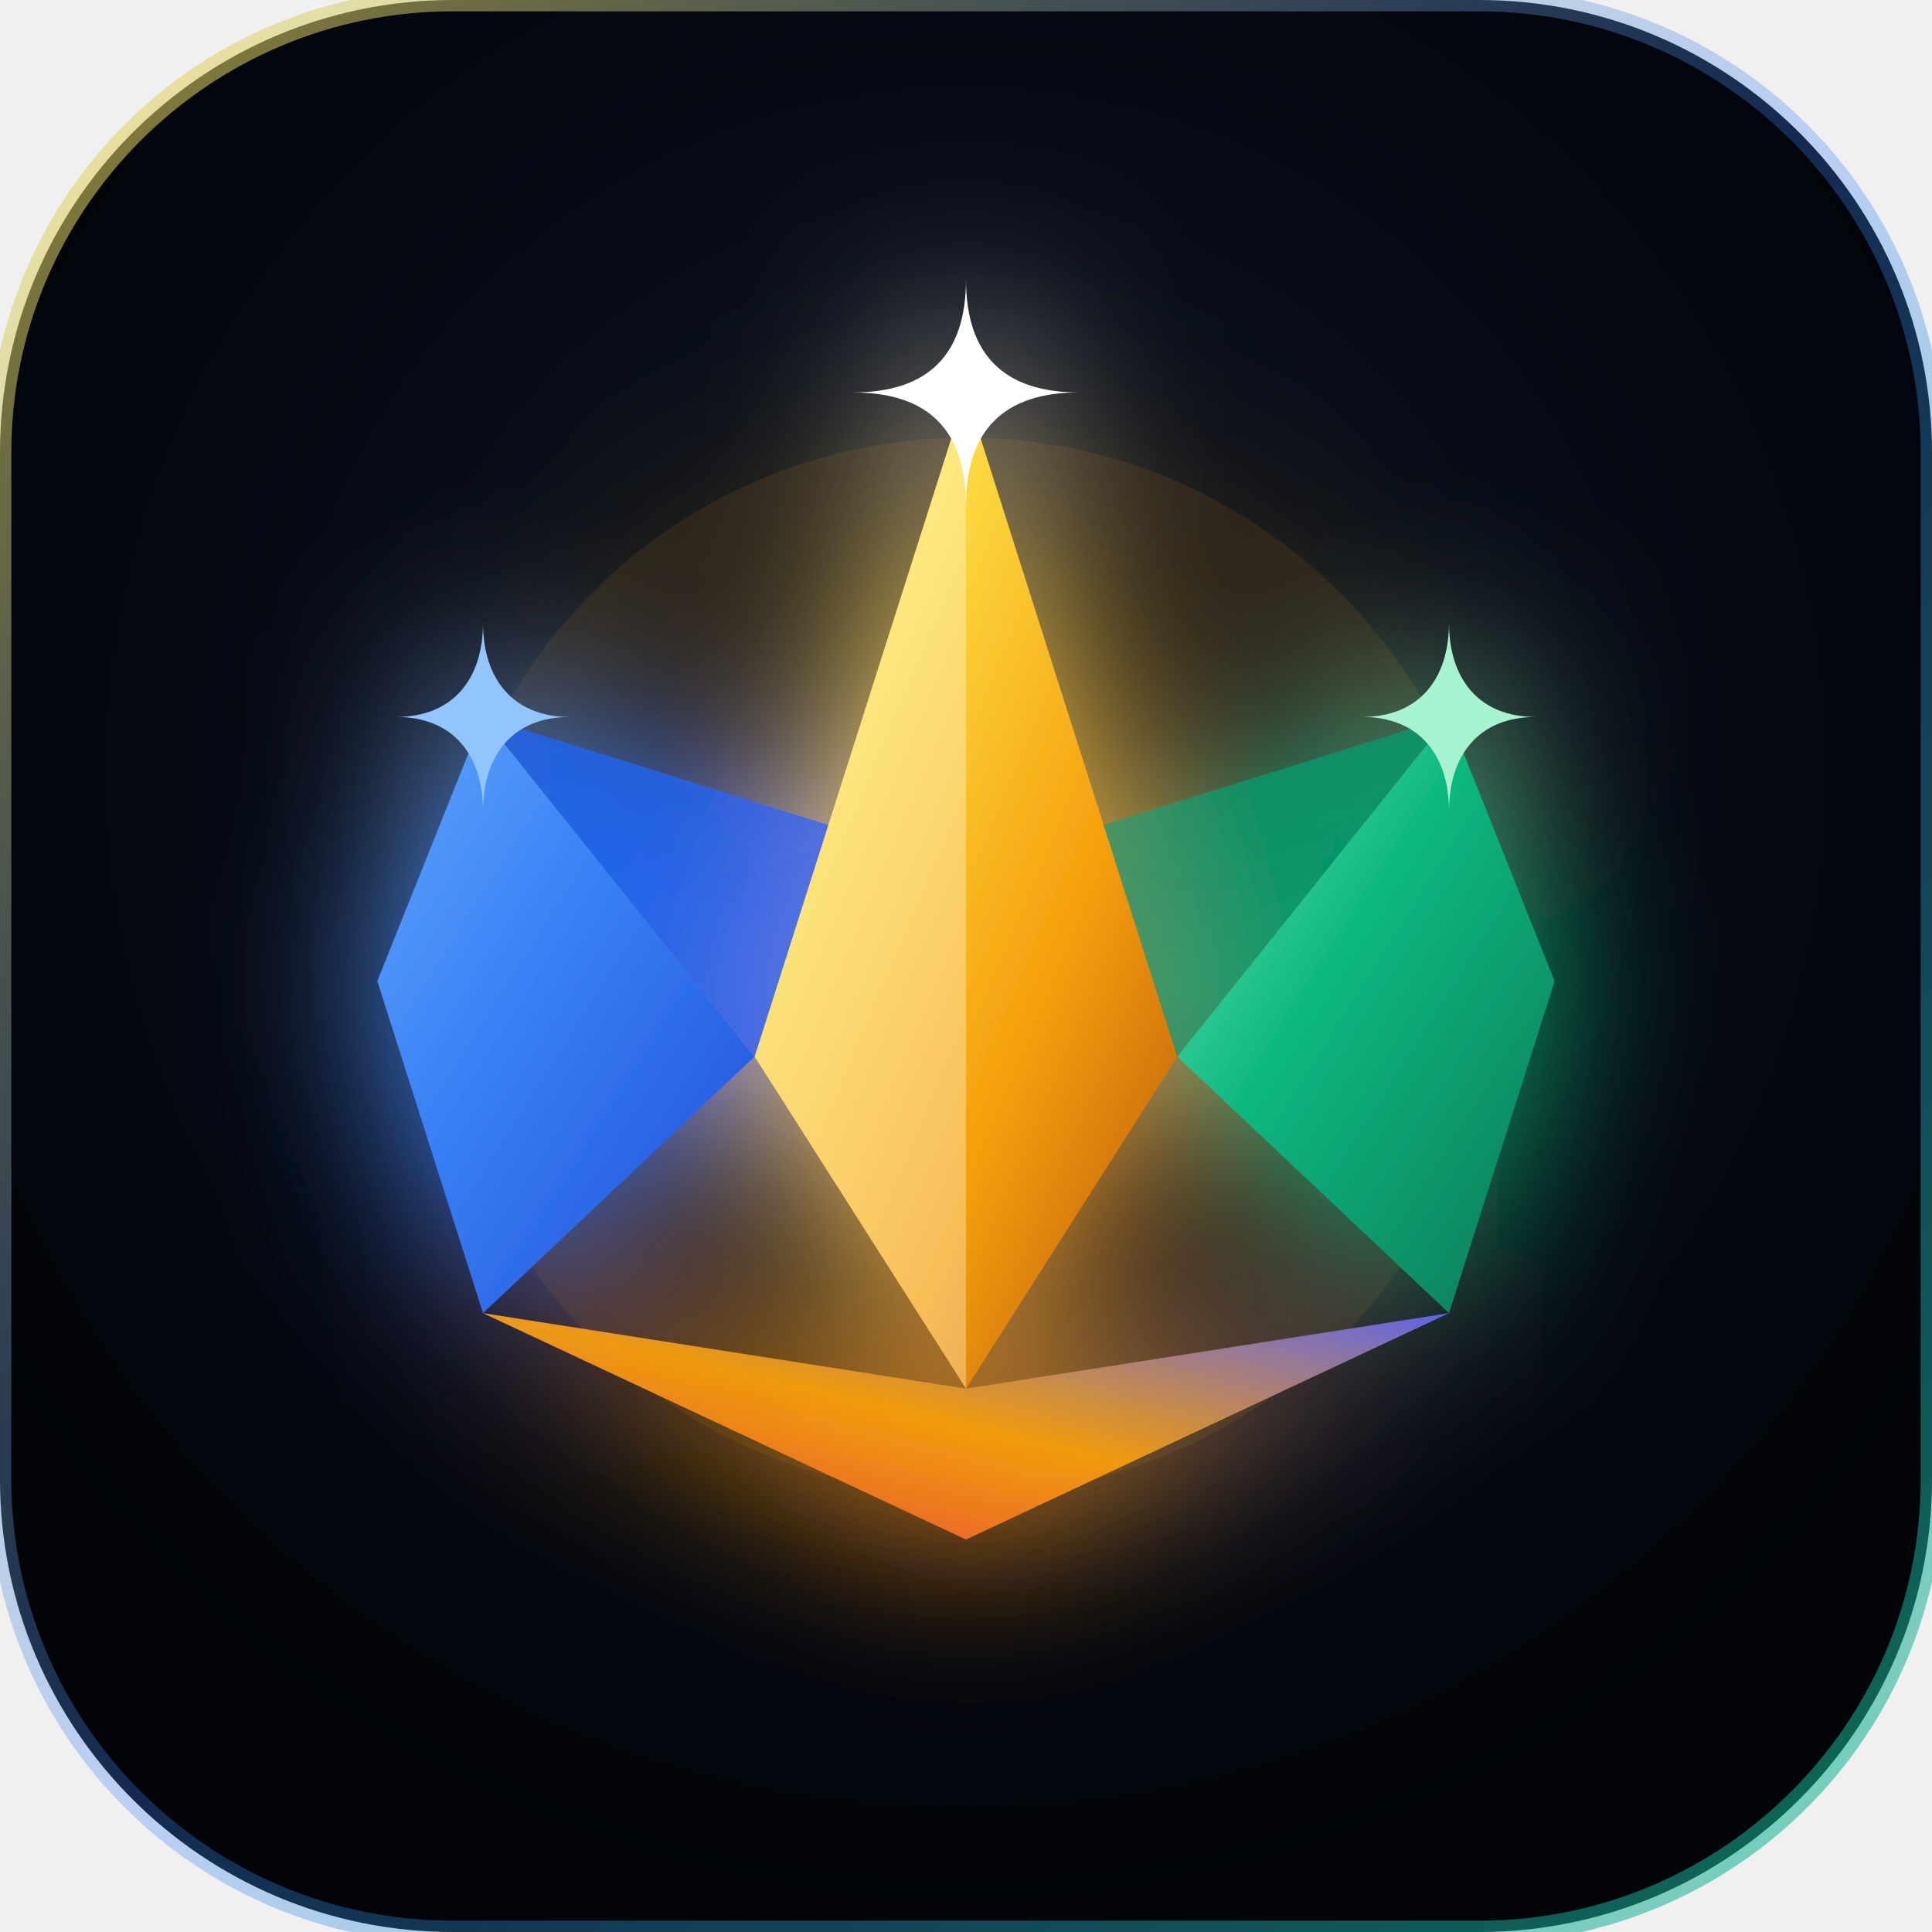
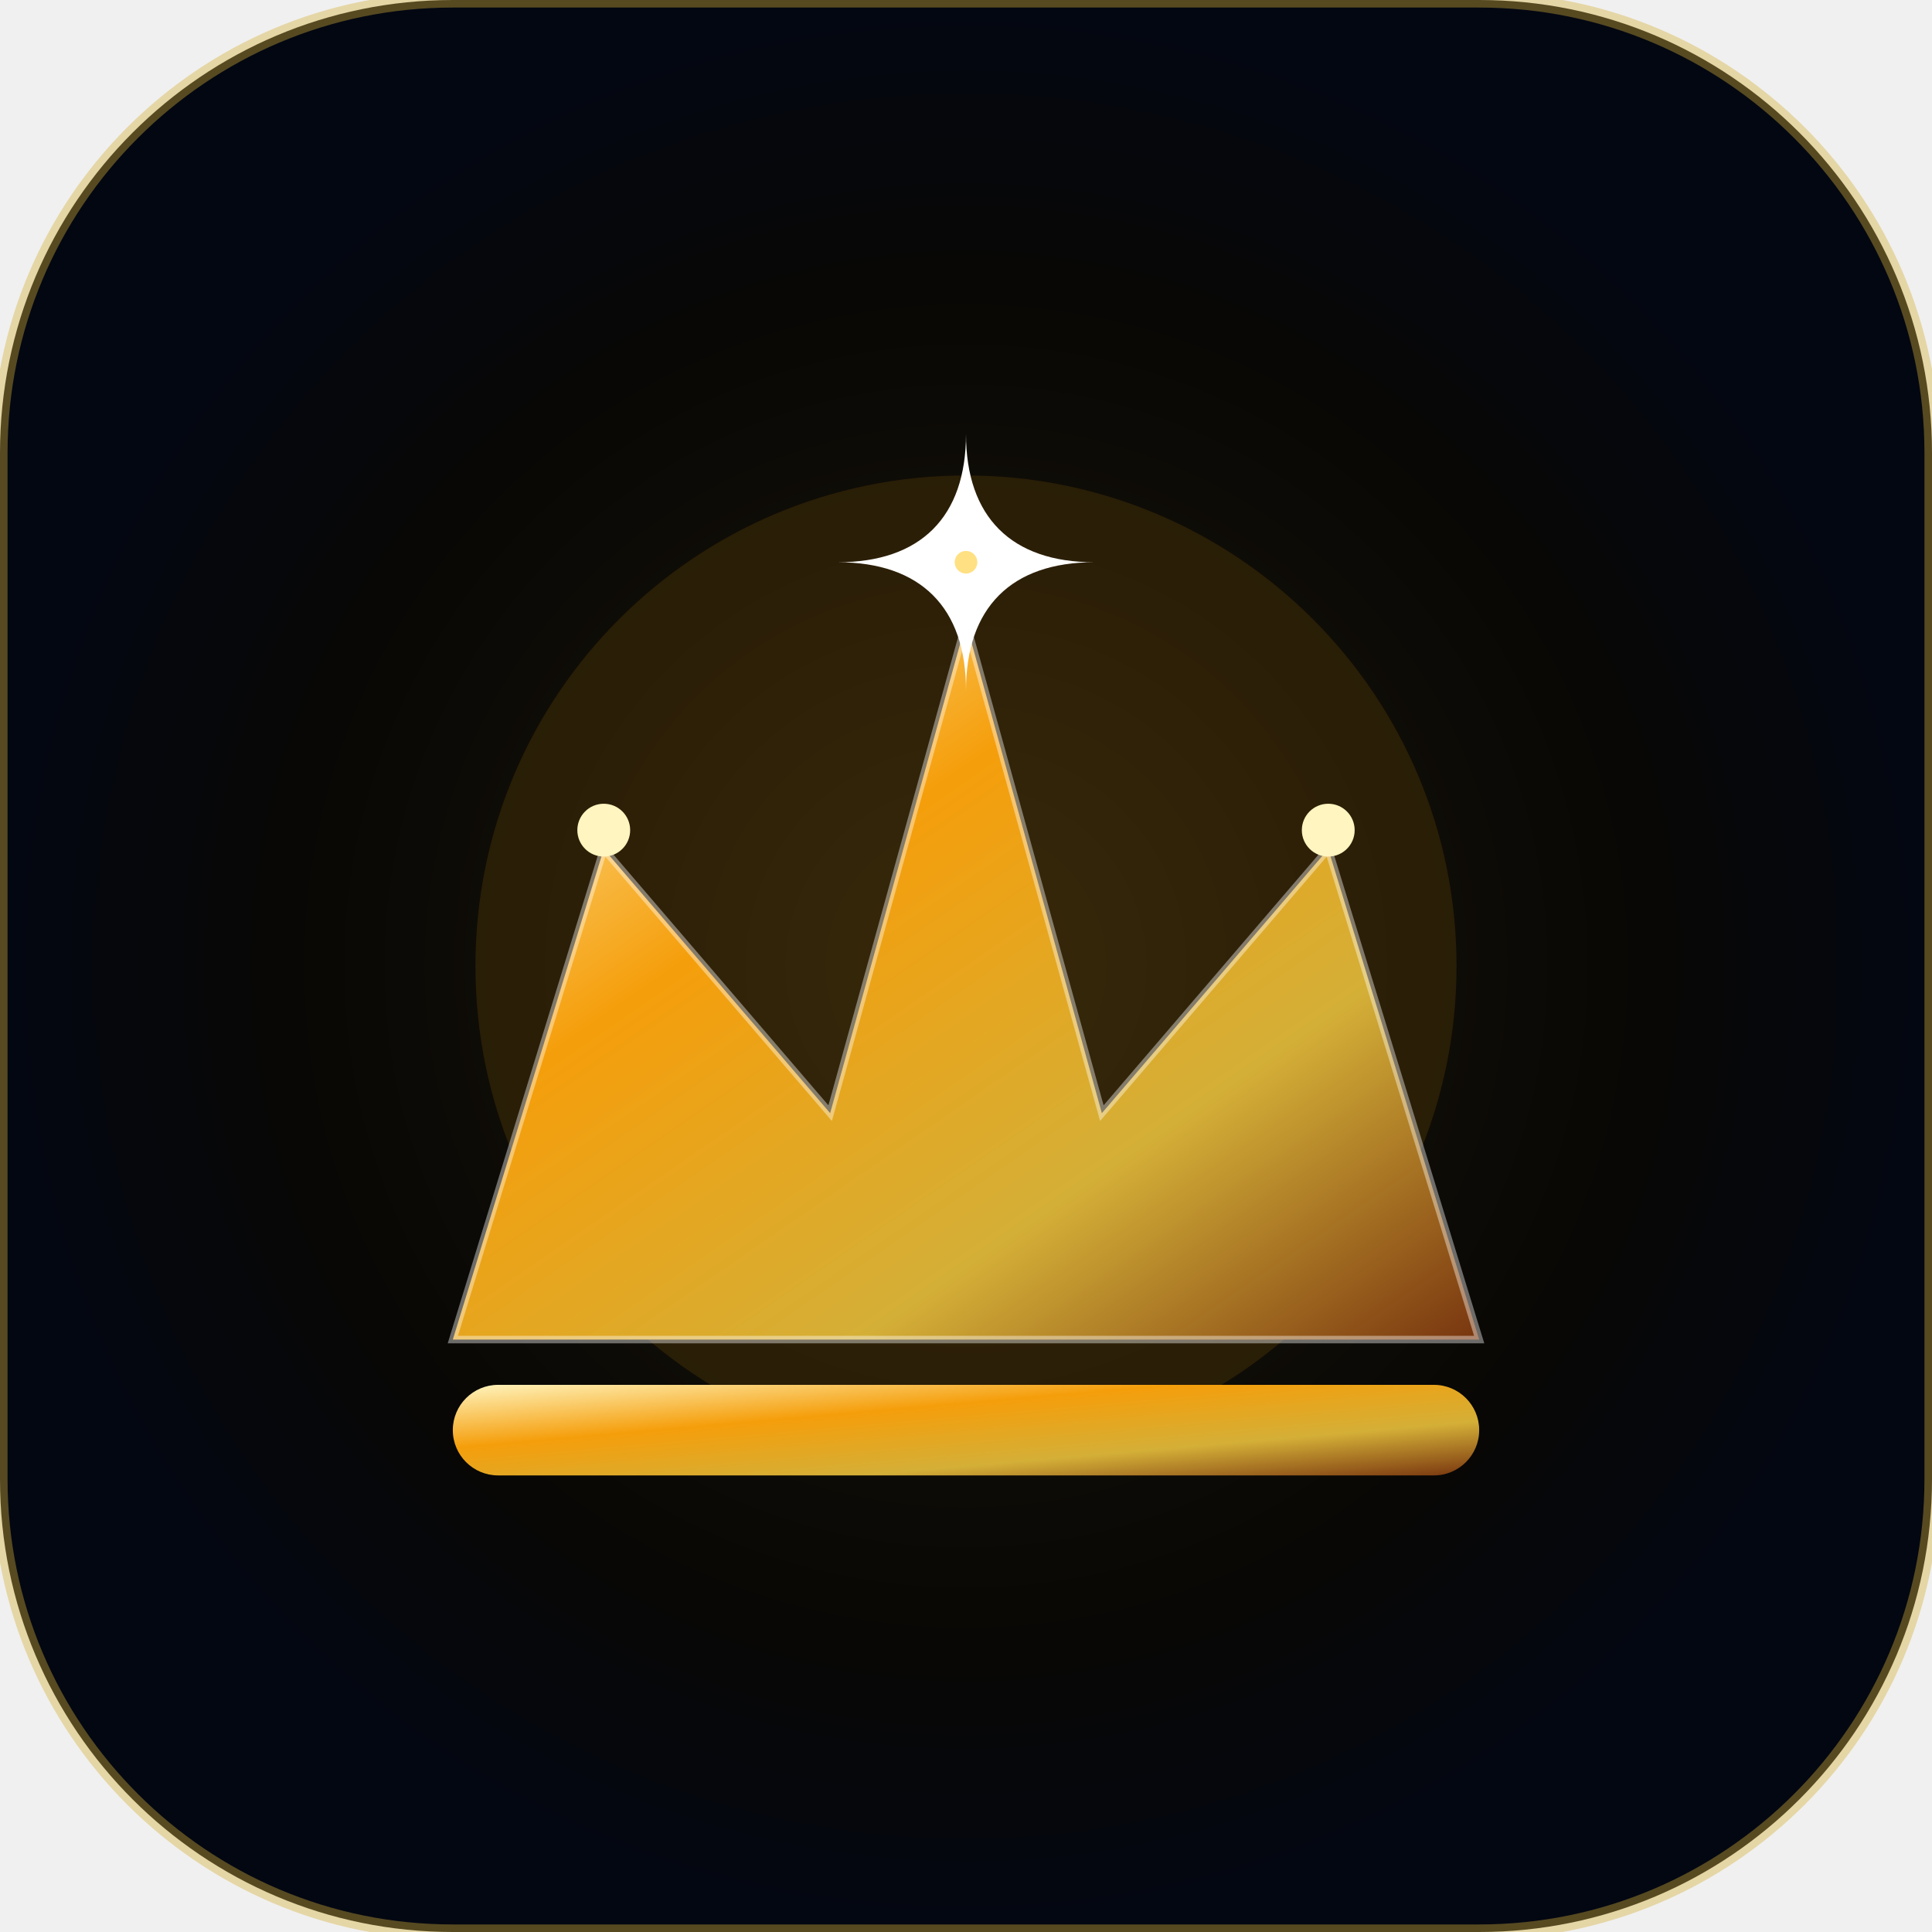
<svg xmlns="http://www.w3.org/2000/svg" viewBox="0 0 512 512" width="512" height="512">
  <defs>
-     <radialGradient id="appBg" cx="50%" cy="40%" r="60%">
-       <stop offset="0%" stop-color="#0e1726" />
-       <stop offset="70%" stop-color="#050811" />
-       <stop offset="100%" stop-color="#020408" />
+     <radialGradient id="bgGlow" cx="50%" cy="50%" r="50%">
+       <stop offset="0%" stop-color="#1e180a" />
+       <stop offset="70%" stop-color="#080705" />
+       <stop offset="100%" stop-color="#030712" />
    </radialGradient>
-     <linearGradient id="facetLeft" x1="0%" y1="0%" x2="100%" y2="100%">
-       <stop offset="0%" stop-color="#60A5FA" />
-       <stop offset="40%" stop-color="#3B82F6" />
-       <stop offset="100%" stop-color="#1D4ED8" />
+     <linearGradient id="goldLinear" x1="0%" y1="0%" x2="100%" y2="100%">
+       <stop offset="0%" stop-color="#FFF5C0" />
+       <stop offset="35%" stop-color="#F59E0B" />
+       <stop offset="70%" stop-color="#D4AF37" />
+       <stop offset="100%" stop-color="#78350F" />
    </linearGradient>
-     <linearGradient id="facetCenter" x1="0%" y1="0%" x2="100%" y2="100%">
-       <stop offset="0%" stop-color="#FFFBEB" />
-       <stop offset="25%" stop-color="#FDE047" />
-       <stop offset="65%" stop-color="#F59E0B" />
-       <stop offset="100%" stop-color="#B45309" />
-     </linearGradient>
-     <linearGradient id="facetRight" x1="0%" y1="0%" x2="100%" y2="100%">
-       <stop offset="0%" stop-color="#6EE7B7" />
-       <stop offset="40%" stop-color="#10B981" />
-       <stop offset="100%" stop-color="#047857" />
-     </linearGradient>
-     <linearGradient id="facetBase" x1="0%" y1="100%" x2="100%" y2="0%">
-       <stop offset="0%" stop-color="#EF4444" />
-       <stop offset="50%" stop-color="#F59E0B" />
-       <stop offset="100%" stop-color="#6366F1" />
-     </linearGradient>
-     <filter id="polyGlow" x="-30%" y="-30%" width="160%" height="160%">
-       <feGaussianBlur stdDeviation="24" result="blur" />
-       <feComposite in="SourceGraphic" in2="blur" operator="over" />
-     </filter>
-     <linearGradient id="ringBorder" x1="0%" y1="0%" x2="100%" y2="100%">
-       <stop offset="0%" stop-color="#FDE047" stop-opacity="0.6" />
-       <stop offset="50%" stop-color="#3B82F6" stop-opacity="0.3" />
-       <stop offset="100%" stop-color="#10B981" stop-opacity="0.6" />
+     <linearGradient id="glowLine" x1="0%" y1="0%" x2="100%" y2="0%">
+       <stop offset="0%" stop-color="#F59E0B" stop-opacity="0.8" />
+       <stop offset="50%" stop-color="#FFF" stop-opacity="0.9" />
+       <stop offset="100%" stop-color="#F59E0B" stop-opacity="0.8" />
    </linearGradient>
  </defs>
-   <rect width="512" height="512" rx="120" fill="url(#appBg)" stroke="url(#ringBorder)" stroke-width="6" />
-   <circle cx="256" cy="256" r="140" fill="#F59E0B" opacity="0.15" filter="url(#polyGlow)" />
-   <g filter="url(#polyGlow)">
-     <polygon points="128,348 256,408 384,348 256,368" fill="url(#facetBase)" opacity="0.95" />
-     <polygon points="128,190 200,280 128,348 100,260" fill="url(#facetLeft)" />
-     <polygon points="128,190 256,230 200,280" fill="#2563EB" opacity="0.85" />
-     <polygon points="384,190 412,260 384,348 312,280" fill="url(#facetRight)" />
-     <polygon points="384,190 312,280 256,230" fill="#059669" opacity="0.85" />
-     <polygon points="256,104 200,280 256,368 312,280" fill="url(#facetCenter)" />
-     <polygon points="256,104 256,368 200,280" fill="#FFFBEB" opacity="0.35" />
-     <path d="M256 74 C256 94 246 104 226 104 C246 104 256 114 256 134 C256 114 266 104 286 104 C266 104 256 94 256 74 Z" fill="#FFFFFF" />
-     <path d="M128 165 C128 180 120 190 105 190 C120 190 128 200 128 215 C128 200 136 190 151 190 C136 190 128 180 128 165 Z" fill="#93C5FD" />
-     <path d="M384 165 C384 180 376 190 361 190 C376 190 384 200 384 215 C384 200 392 190 407 190 C392 190 384 180 384 165 Z" fill="#A7F3D0" />
+   <rect width="512" height="512" rx="120" fill="url(#bgGlow)" stroke="#D4AF37" stroke-width="4" stroke-opacity="0.4" />
+   <circle cx="256" cy="256" r="130" fill="#F59E0B" opacity="0.12" />
+   <g transform="translate(0, 15)">
+     <path d="M120 340 L160 210 L220 280 L256 150 L292 280 L352 210 L392 340 Z" fill="url(#goldLinear)" stroke="#FFF" stroke-width="2" stroke-opacity="0.4" />
+     <rect x="120" y="352" width="272" height="24" rx="12" fill="url(#goldLinear)" />
+     <line x1="140" y1="364" x2="372" y2="364" stroke="url(#glowLine)" stroke-width="3" stroke-linecap="round" />
+     <path d="M256 100 C256 122 244 134 222 134 C244 134 256 146 256 168 C256 146 268 134 290 134 C268 134 256 122 256 100 Z" fill="#FFFFFF" />
+     <circle cx="256" cy="134" r="3" fill="#FFE082" />
+     <circle cx="160" cy="205" r="7" fill="#FFF5C0" />
+     <circle cx="352" cy="205" r="7" fill="#FFF5C0" />
  </g>
</svg>
